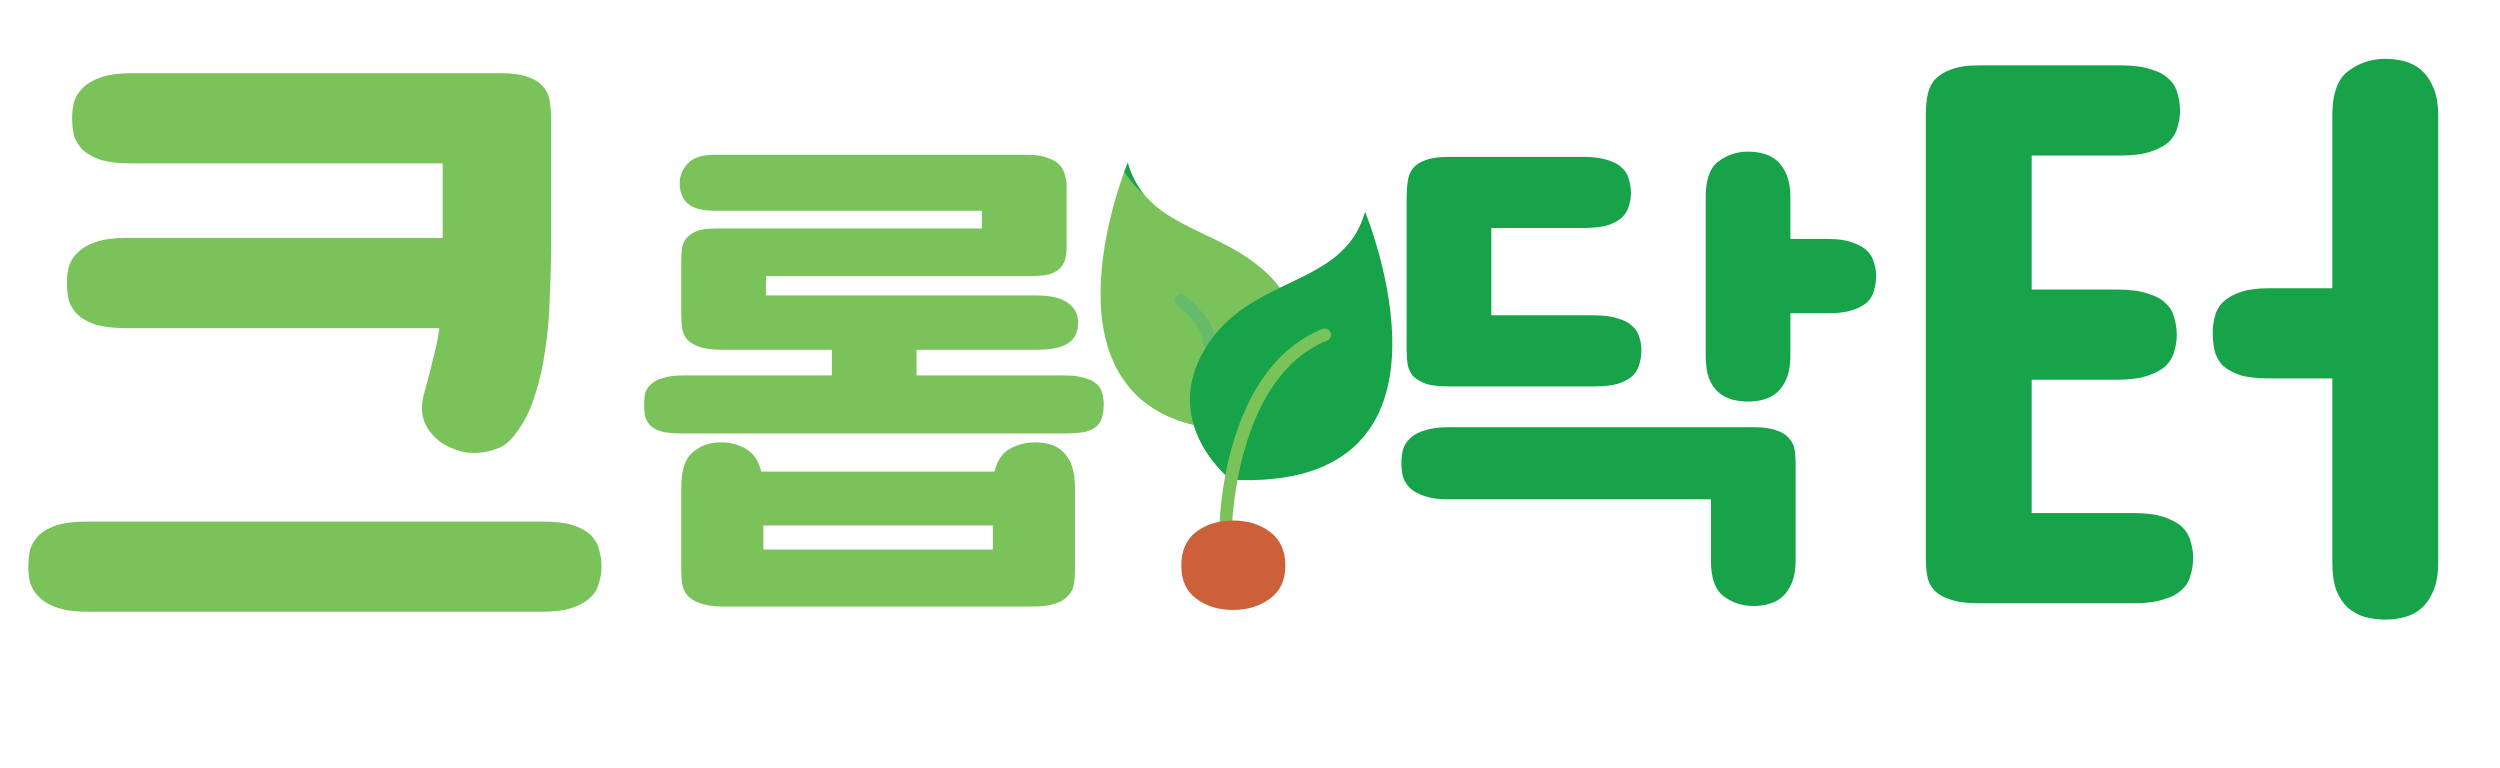
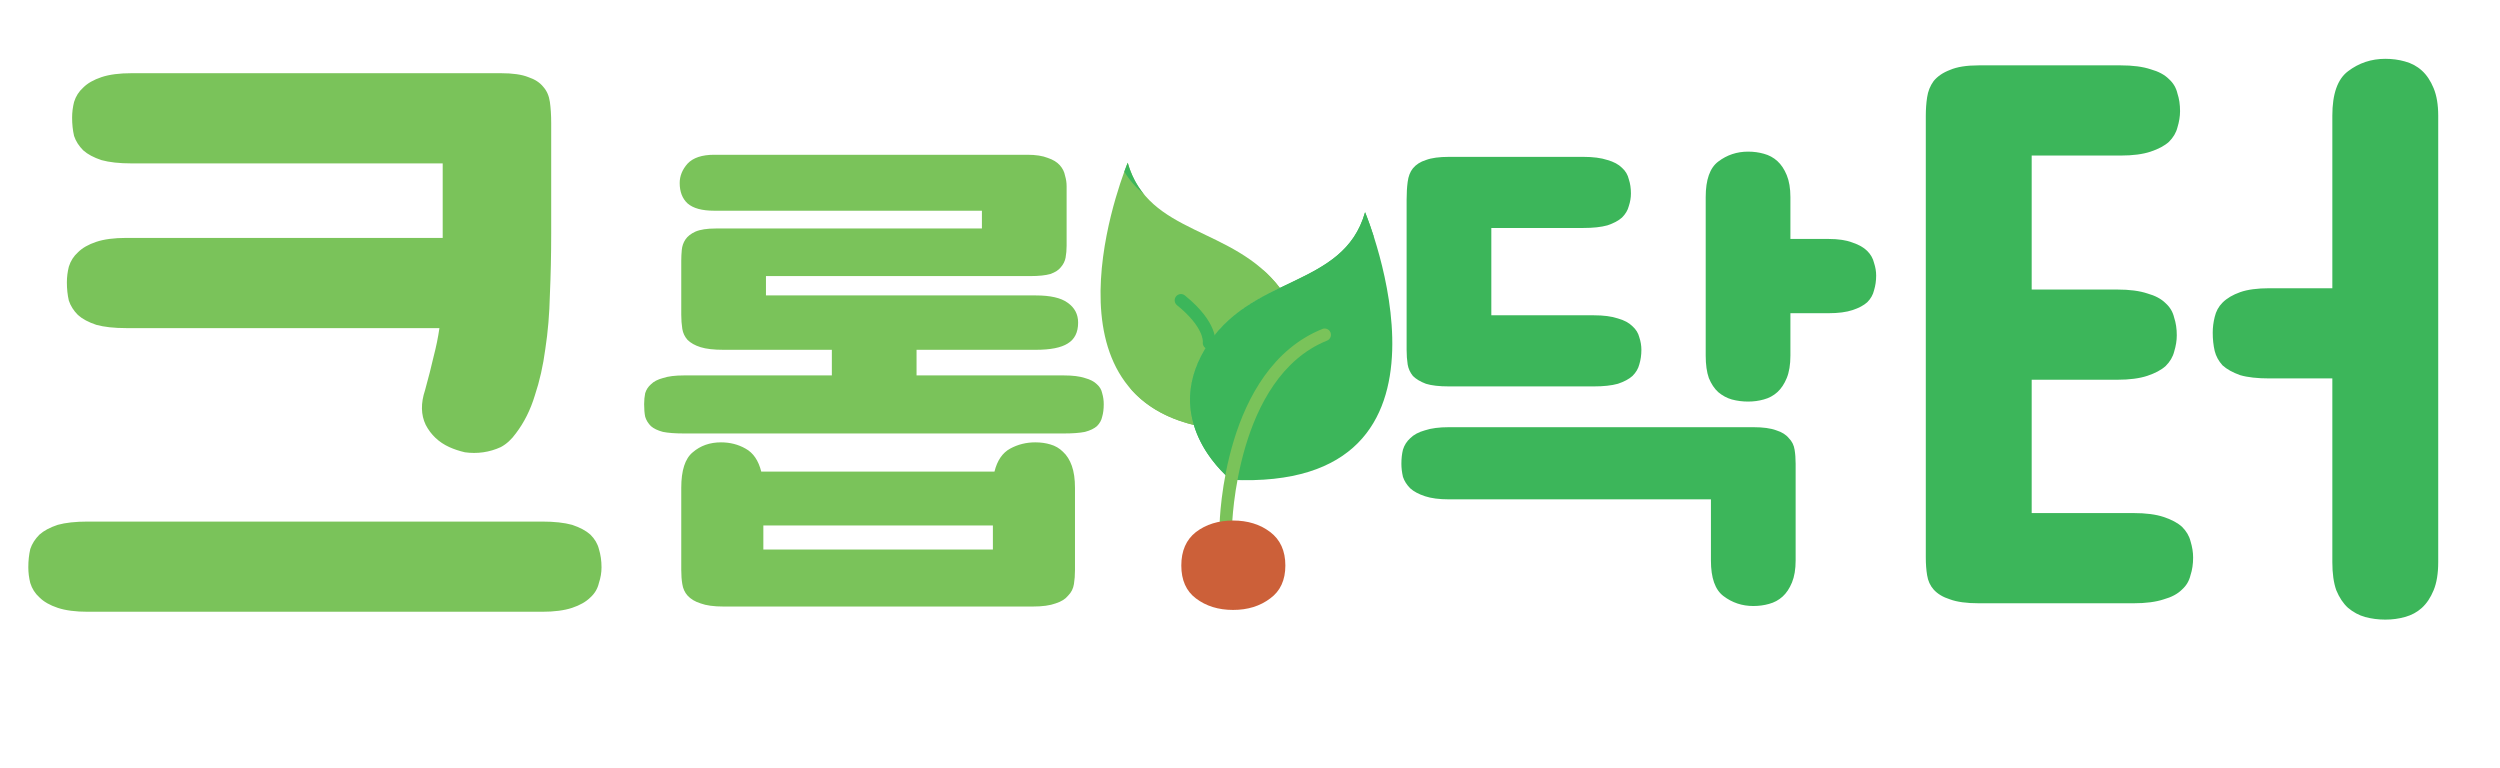
<svg xmlns="http://www.w3.org/2000/svg" width="153" height="47" viewBox="0 0 153 47" fill="none">
  <path d="M73.744 21.378C74.915 19.407 76.638 18.447 78.33 17.624C75.45 13.832 70.265 14.392 69.017 9.96C69.017 9.96 63.296 23.641 73.072 26.01C72.686 24.726 72.696 23.142 73.744 21.378L73.744 21.378Z" fill="#7AC35A" />
-   <path d="M69.999 11.873C69.574 11.353 69.234 10.734 69.016 9.96C69.016 9.96 68.934 10.156 68.808 10.502C69.132 11.045 69.537 11.49 69.999 11.873H69.999Z" fill="#16A34A" />
+   <path d="M69.999 11.873C69.574 11.353 69.234 10.734 69.016 9.96C69.016 9.96 68.934 10.156 68.808 10.502C69.132 11.045 69.537 11.49 69.999 11.873H69.999Z" fill="#3CB65A" />
  <path d="M77.246 16.471C77.353 16.595 77.459 16.723 77.561 16.857C75.87 17.68 74.147 18.639 72.976 20.611C71.928 22.376 71.918 23.959 72.304 25.243C70.967 24.919 69.922 24.383 69.11 23.699C69.992 24.75 71.267 25.573 73.072 26.011C72.686 24.727 72.695 23.143 73.743 21.379C74.915 19.407 76.638 18.447 78.329 17.625C77.996 17.186 77.631 16.808 77.246 16.471Z" fill="#7AC35A" />
-   <path d="M72.515 18.082C72.35 17.948 72.108 17.974 71.975 18.139C71.842 18.303 71.867 18.545 72.032 18.678C73.668 20.003 73.617 20.887 73.614 20.927C73.582 21.131 73.718 21.325 73.923 21.363C73.947 21.367 73.97 21.369 73.993 21.369C74.175 21.369 74.336 21.241 74.37 21.055C74.394 20.925 74.549 19.729 72.515 18.082Z" fill="#66BB6A" />
-   <path d="M75.336 29.365C75.336 29.365 71.004 25.984 73.74 21.379C76.476 16.774 82.221 17.686 83.544 12.989C83.544 12.989 90.702 30.101 75.336 29.365Z" fill="#16A34A" />
-   <path d="M74.505 22.146C77.098 17.782 82.39 18.369 84.063 14.447C83.773 13.544 83.541 12.989 83.541 12.989C82.218 17.686 76.473 16.774 73.737 21.379C71.195 25.659 74.755 28.88 75.27 29.313C74.168 28.044 72.572 25.402 74.505 22.146Z" fill="#16A34A" />
+   <path d="M72.515 18.082C72.35 17.948 72.108 17.974 71.975 18.139C71.842 18.303 71.867 18.545 72.032 18.678C73.668 20.003 73.617 20.887 73.614 20.927C73.582 21.131 73.718 21.325 73.923 21.363C73.947 21.367 73.97 21.369 73.993 21.369C74.175 21.369 74.336 21.241 74.37 21.055C74.394 20.925 74.549 19.729 72.515 18.082Z" fill="#3CB65A" />
+   <path d="M75.336 29.365C75.336 29.365 71.004 25.984 73.74 21.379C76.476 16.774 82.221 17.686 83.544 12.989C83.544 12.989 90.702 30.101 75.336 29.365Z" fill="#3CB65A" />
+   <path d="M74.505 22.146C77.098 17.782 82.39 18.369 84.063 14.447C83.773 13.544 83.541 12.989 83.541 12.989C82.218 17.686 76.473 16.774 73.737 21.379C71.195 25.659 74.755 28.88 75.27 29.313C74.168 28.044 72.572 25.402 74.505 22.146Z" fill="#3CB65A" />
  <path d="M81.426 20.346C81.347 20.149 81.123 20.054 80.927 20.134C74.879 22.572 74.641 31.82 74.634 32.213C74.63 32.425 74.799 32.599 75.01 32.603H75.018C75.226 32.603 75.397 32.437 75.401 32.227C75.403 32.136 75.638 23.093 81.214 20.846C81.41 20.767 81.506 20.543 81.427 20.346L81.426 20.346Z" fill="#7AC35A" />
  <path d="M30.653 4.48C31.373 4.48 31.933 4.56 32.333 4.72C32.733 4.853 33.04 5.053 33.253 5.32C33.466 5.56 33.6 5.867 33.653 6.24C33.706 6.613 33.733 7.04 33.733 7.52V14.32C33.733 15.6 33.706 16.84 33.653 18.04C33.626 19.213 33.533 20.32 33.373 21.36C33.24 22.373 33.026 23.32 32.733 24.2C32.466 25.08 32.08 25.853 31.573 26.52C31.306 26.893 31 27.173 30.653 27.36C30.306 27.52 29.946 27.627 29.573 27.68C29.2 27.733 28.826 27.733 28.453 27.68C28.106 27.6 27.786 27.493 27.493 27.36C26.853 27.067 26.373 26.613 26.053 26C25.76 25.387 25.746 24.68 26.013 23.88C26.226 23.107 26.4 22.427 26.533 21.84C26.693 21.227 26.813 20.64 26.893 20.08H7.733C6.986 20.08 6.373 20.013 5.893 19.88C5.413 19.72 5.04 19.52 4.773 19.28C4.506 19.013 4.32 18.72 4.213 18.4C4.133 18.053 4.093 17.68 4.093 17.28C4.093 16.96 4.133 16.64 4.213 16.32C4.32 15.973 4.506 15.68 4.773 15.44C5.04 15.173 5.413 14.96 5.893 14.8C6.373 14.64 6.986 14.56 7.733 14.56H27.093V10H8.053C7.306 10 6.693 9.933 6.213 9.8C5.733 9.64 5.36 9.44 5.093 9.2C4.826 8.933 4.64 8.64 4.533 8.32C4.453 7.973 4.413 7.6 4.413 7.2C4.413 6.88 4.453 6.56 4.533 6.24C4.64 5.893 4.826 5.6 5.093 5.36C5.36 5.093 5.733 4.88 6.213 4.72C6.693 4.56 7.306 4.48 8.053 4.48H30.653ZM1.733 34.72C1.733 34.32 1.773 33.947 1.853 33.6C1.96 33.28 2.146 32.987 2.413 32.72C2.68 32.48 3.053 32.28 3.533 32.12C4.013 31.987 4.626 31.92 5.373 31.92H33.173C33.92 31.92 34.533 31.987 35.013 32.12C35.493 32.28 35.866 32.48 36.133 32.72C36.4 32.987 36.573 33.28 36.653 33.6C36.76 33.947 36.813 34.32 36.813 34.72C36.813 35.04 36.76 35.36 36.653 35.68C36.573 36.027 36.4 36.32 36.133 36.56C35.866 36.827 35.493 37.04 35.013 37.2C34.533 37.36 33.92 37.44 33.173 37.44H5.373C4.626 37.44 4.013 37.36 3.533 37.2C3.053 37.04 2.68 36.827 2.413 36.56C2.146 36.32 1.96 36.027 1.853 35.68C1.773 35.36 1.733 35.04 1.733 34.72ZM41.853 26.528C41.319 26.528 40.893 26.496 40.573 26.432C40.253 26.347 40.007 26.229 39.837 26.08C39.666 25.909 39.549 25.717 39.485 25.504C39.442 25.291 39.421 25.035 39.421 24.736C39.421 24.501 39.442 24.277 39.485 24.064C39.549 23.851 39.666 23.669 39.837 23.52C40.007 23.349 40.253 23.221 40.573 23.136C40.893 23.029 41.319 22.976 41.853 22.976H50.909V21.408H44.285C43.687 21.408 43.218 21.355 42.877 21.248C42.535 21.141 42.269 20.992 42.077 20.8C41.906 20.608 41.799 20.384 41.757 20.128C41.714 19.851 41.693 19.563 41.693 19.264V15.968C41.693 15.755 41.703 15.531 41.725 15.296C41.746 15.061 41.821 14.848 41.949 14.656C42.077 14.464 42.279 14.304 42.557 14.176C42.855 14.048 43.271 13.984 43.805 13.984H60.093V12.896H43.709C42.962 12.896 42.418 12.747 42.077 12.448C41.757 12.149 41.597 11.733 41.597 11.2C41.597 10.773 41.757 10.379 42.077 10.016C42.418 9.653 42.962 9.472 43.709 9.472H62.877C63.389 9.472 63.805 9.536 64.125 9.664C64.445 9.771 64.69 9.92 64.861 10.112C65.031 10.304 65.138 10.517 65.181 10.752C65.245 10.965 65.277 11.179 65.277 11.392V15.04C65.277 15.296 65.255 15.541 65.213 15.776C65.17 15.989 65.074 16.181 64.925 16.352C64.797 16.523 64.583 16.661 64.285 16.768C63.986 16.853 63.581 16.896 63.069 16.896H46.877V18.08H63.389C64.285 18.08 64.935 18.229 65.341 18.528C65.767 18.827 65.981 19.232 65.981 19.744C65.981 20.341 65.767 20.768 65.341 21.024C64.935 21.28 64.285 21.408 63.389 21.408H56.093V22.976H65.117C65.65 22.976 66.077 23.029 66.397 23.136C66.717 23.221 66.962 23.349 67.133 23.52C67.303 23.669 67.41 23.851 67.453 24.064C67.517 24.277 67.549 24.501 67.549 24.736C67.549 25.035 67.517 25.291 67.453 25.504C67.41 25.717 67.303 25.909 67.133 26.08C66.962 26.229 66.717 26.347 66.397 26.432C66.077 26.496 65.65 26.528 65.117 26.528H41.853ZM44.125 27.072C44.679 27.072 45.181 27.2 45.629 27.456C46.098 27.712 46.418 28.181 46.589 28.864H60.861C61.031 28.181 61.351 27.712 61.821 27.456C62.29 27.2 62.802 27.072 63.357 27.072C63.698 27.072 64.007 27.115 64.285 27.2C64.583 27.285 64.839 27.435 65.053 27.648C65.287 27.861 65.469 28.149 65.597 28.512C65.725 28.875 65.789 29.323 65.789 29.856V34.88C65.789 35.2 65.767 35.488 65.725 35.744C65.682 36.021 65.565 36.256 65.373 36.448C65.202 36.661 64.946 36.821 64.605 36.928C64.263 37.056 63.794 37.12 63.197 37.12H44.285C43.687 37.12 43.218 37.056 42.877 36.928C42.535 36.821 42.269 36.661 42.077 36.448C41.906 36.256 41.799 36.021 41.757 35.744C41.714 35.488 41.693 35.2 41.693 34.88V29.856C41.693 28.789 41.927 28.064 42.397 27.68C42.866 27.275 43.442 27.072 44.125 27.072ZM60.765 33.632V32.16H46.717V33.632H60.765Z" fill="#7AC35A" />
  <path d="M72.296 34.608C72.296 33.712 72.594 33.029 73.192 32.56C73.81 32.091 74.568 31.856 75.464 31.856C76.36 31.856 77.117 32.091 77.736 32.56C78.354 33.029 78.664 33.712 78.664 34.608C78.664 35.504 78.354 36.176 77.736 36.624C77.117 37.093 76.36 37.328 75.464 37.328C74.568 37.328 73.81 37.093 73.192 36.624C72.594 36.176 72.296 35.504 72.296 34.608Z" fill="#CC6039" />
-   <path d="M91.269 19.296H97.541C98.138 19.296 98.629 19.36 99.013 19.488C99.397 19.595 99.696 19.755 99.909 19.968C100.122 20.16 100.261 20.384 100.325 20.64C100.41 20.896 100.453 21.152 100.453 21.408C100.453 21.728 100.41 22.027 100.325 22.304C100.261 22.56 100.122 22.795 99.909 23.008C99.696 23.2 99.397 23.36 99.013 23.488C98.629 23.595 98.138 23.648 97.541 23.648H88.677C88.08 23.648 87.61 23.595 87.269 23.488C86.928 23.36 86.661 23.2 86.469 23.008C86.298 22.795 86.192 22.56 86.149 22.304C86.106 22.027 86.085 21.728 86.085 21.408V12.224C86.085 11.819 86.106 11.456 86.149 11.136C86.192 10.795 86.298 10.517 86.469 10.304C86.661 10.069 86.928 9.899 87.269 9.792C87.61 9.664 88.08 9.6 88.677 9.6H96.901C97.498 9.6 97.989 9.664 98.373 9.792C98.757 9.899 99.056 10.059 99.269 10.272C99.482 10.464 99.621 10.699 99.685 10.976C99.77 11.232 99.813 11.52 99.813 11.84C99.813 12.096 99.77 12.352 99.685 12.608C99.621 12.864 99.482 13.099 99.269 13.312C99.056 13.504 98.757 13.664 98.373 13.792C97.989 13.899 97.498 13.952 96.901 13.952H91.269V19.296ZM104.709 30.56H88.677C88.08 30.56 87.589 30.496 87.205 30.368C86.821 30.24 86.522 30.08 86.309 29.888C86.096 29.675 85.946 29.44 85.861 29.184C85.797 28.907 85.765 28.64 85.765 28.384C85.765 28.064 85.797 27.776 85.861 27.52C85.946 27.243 86.096 27.008 86.309 26.816C86.522 26.603 86.821 26.443 87.205 26.336C87.589 26.208 88.08 26.144 88.677 26.144H107.301C107.898 26.144 108.368 26.208 108.709 26.336C109.05 26.443 109.306 26.603 109.477 26.816C109.669 27.008 109.786 27.243 109.829 27.52C109.872 27.776 109.893 28.064 109.893 28.384V34.304C109.893 34.837 109.818 35.285 109.669 35.648C109.52 36.011 109.328 36.299 109.093 36.512C108.858 36.725 108.581 36.875 108.261 36.96C107.962 37.045 107.642 37.088 107.301 37.088C106.618 37.088 106.01 36.885 105.477 36.48C104.965 36.096 104.709 35.371 104.709 34.304V30.56ZM104.389 12.064C104.389 10.997 104.645 10.272 105.157 9.888C105.69 9.483 106.298 9.28 106.981 9.28C107.322 9.28 107.642 9.323 107.941 9.408C108.261 9.493 108.538 9.643 108.773 9.856C109.008 10.069 109.2 10.357 109.349 10.72C109.498 11.083 109.573 11.531 109.573 12.064V14.624H111.909C112.506 14.624 112.997 14.699 113.381 14.848C113.765 14.976 114.064 15.147 114.277 15.36C114.49 15.573 114.629 15.819 114.693 16.096C114.778 16.352 114.821 16.608 114.821 16.864C114.821 17.184 114.778 17.483 114.693 17.76C114.629 18.037 114.49 18.283 114.277 18.496C114.064 18.688 113.765 18.848 113.381 18.976C112.997 19.104 112.506 19.168 111.909 19.168H109.573V21.76C109.573 22.315 109.498 22.773 109.349 23.136C109.2 23.499 109.008 23.787 108.773 24C108.538 24.213 108.261 24.363 107.941 24.448C107.642 24.533 107.322 24.576 106.981 24.576C106.64 24.576 106.309 24.533 105.989 24.448C105.69 24.363 105.413 24.213 105.157 24C104.922 23.787 104.73 23.499 104.581 23.136C104.453 22.773 104.389 22.315 104.389 21.76V12.064ZM124.339 17.72H129.579C130.326 17.72 130.939 17.8 131.419 17.96C131.899 18.093 132.273 18.293 132.539 18.56C132.806 18.8 132.979 19.093 133.059 19.44C133.166 19.76 133.219 20.12 133.219 20.52C133.219 20.84 133.166 21.173 133.059 21.52C132.979 21.84 132.806 22.133 132.539 22.4C132.273 22.64 131.899 22.84 131.419 23C130.939 23.16 130.326 23.24 129.579 23.24H124.339V31.4H130.579C131.326 31.4 131.939 31.48 132.419 31.64C132.899 31.8 133.273 32 133.539 32.24C133.806 32.507 133.979 32.8 134.059 33.12C134.166 33.467 134.219 33.8 134.219 34.12C134.219 34.52 134.166 34.88 134.059 35.2C133.979 35.547 133.806 35.84 133.539 36.08C133.273 36.347 132.899 36.547 132.419 36.68C131.939 36.84 131.326 36.92 130.579 36.92H121.099C120.353 36.92 119.766 36.84 119.339 36.68C118.913 36.547 118.579 36.347 118.339 36.08C118.126 35.84 117.993 35.547 117.939 35.2C117.886 34.88 117.859 34.52 117.859 34.12V7.08C117.859 6.68 117.886 6.307 117.939 5.96C117.993 5.587 118.126 5.253 118.339 4.96C118.579 4.667 118.913 4.44 119.339 4.28C119.766 4.093 120.353 4 121.099 4H129.779C130.526 4 131.139 4.08 131.619 4.24C132.099 4.373 132.473 4.573 132.739 4.84C133.006 5.08 133.179 5.373 133.259 5.72C133.366 6.04 133.419 6.4 133.419 6.8C133.419 7.12 133.366 7.453 133.259 7.8C133.179 8.12 133.006 8.413 132.739 8.68C132.473 8.92 132.099 9.12 131.619 9.28C131.139 9.44 130.526 9.52 129.779 9.52H124.339V17.72ZM142.739 23.16H138.899C138.153 23.16 137.553 23.093 137.099 22.96C136.646 22.8 136.286 22.6 136.019 22.36C135.779 22.093 135.619 21.8 135.539 21.48C135.459 21.133 135.419 20.76 135.419 20.36C135.419 20.04 135.459 19.72 135.539 19.4C135.619 19.053 135.779 18.76 136.019 18.52C136.286 18.253 136.646 18.04 137.099 17.88C137.553 17.72 138.153 17.64 138.899 17.64H142.739V7.08C142.739 5.747 143.059 4.84 143.699 4.36C144.366 3.853 145.126 3.6 145.979 3.6C146.406 3.6 146.806 3.653 147.179 3.76C147.579 3.867 147.926 4.053 148.219 4.32C148.513 4.587 148.753 4.947 148.939 5.4C149.126 5.853 149.219 6.413 149.219 7.08V34.4C149.219 35.093 149.126 35.667 148.939 36.12C148.753 36.573 148.513 36.933 148.219 37.2C147.926 37.467 147.579 37.653 147.179 37.76C146.806 37.867 146.406 37.92 145.979 37.92C145.553 37.92 145.139 37.867 144.739 37.76C144.366 37.653 144.019 37.467 143.699 37.2C143.406 36.933 143.166 36.573 142.979 36.12C142.819 35.667 142.739 35.093 142.739 34.4V23.16Z" fill="#16A34A" />
+   <path d="M91.269 19.296H97.541C98.138 19.296 98.629 19.36 99.013 19.488C99.397 19.595 99.696 19.755 99.909 19.968C100.122 20.16 100.261 20.384 100.325 20.64C100.41 20.896 100.453 21.152 100.453 21.408C100.453 21.728 100.41 22.027 100.325 22.304C100.261 22.56 100.122 22.795 99.909 23.008C99.696 23.2 99.397 23.36 99.013 23.488C98.629 23.595 98.138 23.648 97.541 23.648H88.677C88.08 23.648 87.61 23.595 87.269 23.488C86.928 23.36 86.661 23.2 86.469 23.008C86.298 22.795 86.192 22.56 86.149 22.304C86.106 22.027 86.085 21.728 86.085 21.408V12.224C86.085 11.819 86.106 11.456 86.149 11.136C86.192 10.795 86.298 10.517 86.469 10.304C86.661 10.069 86.928 9.899 87.269 9.792C87.61 9.664 88.08 9.6 88.677 9.6H96.901C97.498 9.6 97.989 9.664 98.373 9.792C98.757 9.899 99.056 10.059 99.269 10.272C99.482 10.464 99.621 10.699 99.685 10.976C99.77 11.232 99.813 11.52 99.813 11.84C99.813 12.096 99.77 12.352 99.685 12.608C99.621 12.864 99.482 13.099 99.269 13.312C99.056 13.504 98.757 13.664 98.373 13.792C97.989 13.899 97.498 13.952 96.901 13.952H91.269V19.296ZM104.709 30.56H88.677C88.08 30.56 87.589 30.496 87.205 30.368C86.821 30.24 86.522 30.08 86.309 29.888C86.096 29.675 85.946 29.44 85.861 29.184C85.797 28.907 85.765 28.64 85.765 28.384C85.765 28.064 85.797 27.776 85.861 27.52C85.946 27.243 86.096 27.008 86.309 26.816C86.522 26.603 86.821 26.443 87.205 26.336C87.589 26.208 88.08 26.144 88.677 26.144H107.301C107.898 26.144 108.368 26.208 108.709 26.336C109.05 26.443 109.306 26.603 109.477 26.816C109.669 27.008 109.786 27.243 109.829 27.52C109.872 27.776 109.893 28.064 109.893 28.384V34.304C109.893 34.837 109.818 35.285 109.669 35.648C109.52 36.011 109.328 36.299 109.093 36.512C108.858 36.725 108.581 36.875 108.261 36.96C107.962 37.045 107.642 37.088 107.301 37.088C106.618 37.088 106.01 36.885 105.477 36.48C104.965 36.096 104.709 35.371 104.709 34.304V30.56ZM104.389 12.064C104.389 10.997 104.645 10.272 105.157 9.888C105.69 9.483 106.298 9.28 106.981 9.28C107.322 9.28 107.642 9.323 107.941 9.408C108.261 9.493 108.538 9.643 108.773 9.856C109.008 10.069 109.2 10.357 109.349 10.72C109.498 11.083 109.573 11.531 109.573 12.064V14.624H111.909C112.506 14.624 112.997 14.699 113.381 14.848C113.765 14.976 114.064 15.147 114.277 15.36C114.49 15.573 114.629 15.819 114.693 16.096C114.778 16.352 114.821 16.608 114.821 16.864C114.821 17.184 114.778 17.483 114.693 17.76C114.629 18.037 114.49 18.283 114.277 18.496C114.064 18.688 113.765 18.848 113.381 18.976C112.997 19.104 112.506 19.168 111.909 19.168H109.573V21.76C109.573 22.315 109.498 22.773 109.349 23.136C109.2 23.499 109.008 23.787 108.773 24C108.538 24.213 108.261 24.363 107.941 24.448C107.642 24.533 107.322 24.576 106.981 24.576C106.64 24.576 106.309 24.533 105.989 24.448C105.69 24.363 105.413 24.213 105.157 24C104.922 23.787 104.73 23.499 104.581 23.136C104.453 22.773 104.389 22.315 104.389 21.76V12.064ZM124.339 17.72H129.579C130.326 17.72 130.939 17.8 131.419 17.96C131.899 18.093 132.273 18.293 132.539 18.56C132.806 18.8 132.979 19.093 133.059 19.44C133.166 19.76 133.219 20.12 133.219 20.52C133.219 20.84 133.166 21.173 133.059 21.52C132.979 21.84 132.806 22.133 132.539 22.4C132.273 22.64 131.899 22.84 131.419 23C130.939 23.16 130.326 23.24 129.579 23.24H124.339V31.4H130.579C131.326 31.4 131.939 31.48 132.419 31.64C132.899 31.8 133.273 32 133.539 32.24C133.806 32.507 133.979 32.8 134.059 33.12C134.166 33.467 134.219 33.8 134.219 34.12C134.219 34.52 134.166 34.88 134.059 35.2C133.979 35.547 133.806 35.84 133.539 36.08C133.273 36.347 132.899 36.547 132.419 36.68C131.939 36.84 131.326 36.92 130.579 36.92H121.099C120.353 36.92 119.766 36.84 119.339 36.68C118.913 36.547 118.579 36.347 118.339 36.08C118.126 35.84 117.993 35.547 117.939 35.2C117.886 34.88 117.859 34.52 117.859 34.12V7.08C117.859 6.68 117.886 6.307 117.939 5.96C117.993 5.587 118.126 5.253 118.339 4.96C118.579 4.667 118.913 4.44 119.339 4.28C119.766 4.093 120.353 4 121.099 4H129.779C130.526 4 131.139 4.08 131.619 4.24C132.099 4.373 132.473 4.573 132.739 4.84C133.006 5.08 133.179 5.373 133.259 5.72C133.366 6.04 133.419 6.4 133.419 6.8C133.419 7.12 133.366 7.453 133.259 7.8C133.179 8.12 133.006 8.413 132.739 8.68C132.473 8.92 132.099 9.12 131.619 9.28C131.139 9.44 130.526 9.52 129.779 9.52H124.339V17.72ZM142.739 23.16H138.899C138.153 23.16 137.553 23.093 137.099 22.96C136.646 22.8 136.286 22.6 136.019 22.36C135.779 22.093 135.619 21.8 135.539 21.48C135.459 21.133 135.419 20.76 135.419 20.36C135.419 20.04 135.459 19.72 135.539 19.4C135.619 19.053 135.779 18.76 136.019 18.52C136.286 18.253 136.646 18.04 137.099 17.88C137.553 17.72 138.153 17.64 138.899 17.64H142.739V7.08C142.739 5.747 143.059 4.84 143.699 4.36C144.366 3.853 145.126 3.6 145.979 3.6C146.406 3.6 146.806 3.653 147.179 3.76C147.579 3.867 147.926 4.053 148.219 4.32C148.513 4.587 148.753 4.947 148.939 5.4C149.126 5.853 149.219 6.413 149.219 7.08V34.4C149.219 35.093 149.126 35.667 148.939 36.12C148.753 36.573 148.513 36.933 148.219 37.2C147.926 37.467 147.579 37.653 147.179 37.76C146.806 37.867 146.406 37.92 145.979 37.92C145.553 37.92 145.139 37.867 144.739 37.76C144.366 37.653 144.019 37.467 143.699 37.2C143.406 36.933 143.166 36.573 142.979 36.12C142.819 35.667 142.739 35.093 142.739 34.4V23.16Z" fill="#3CB65A" />
</svg>
